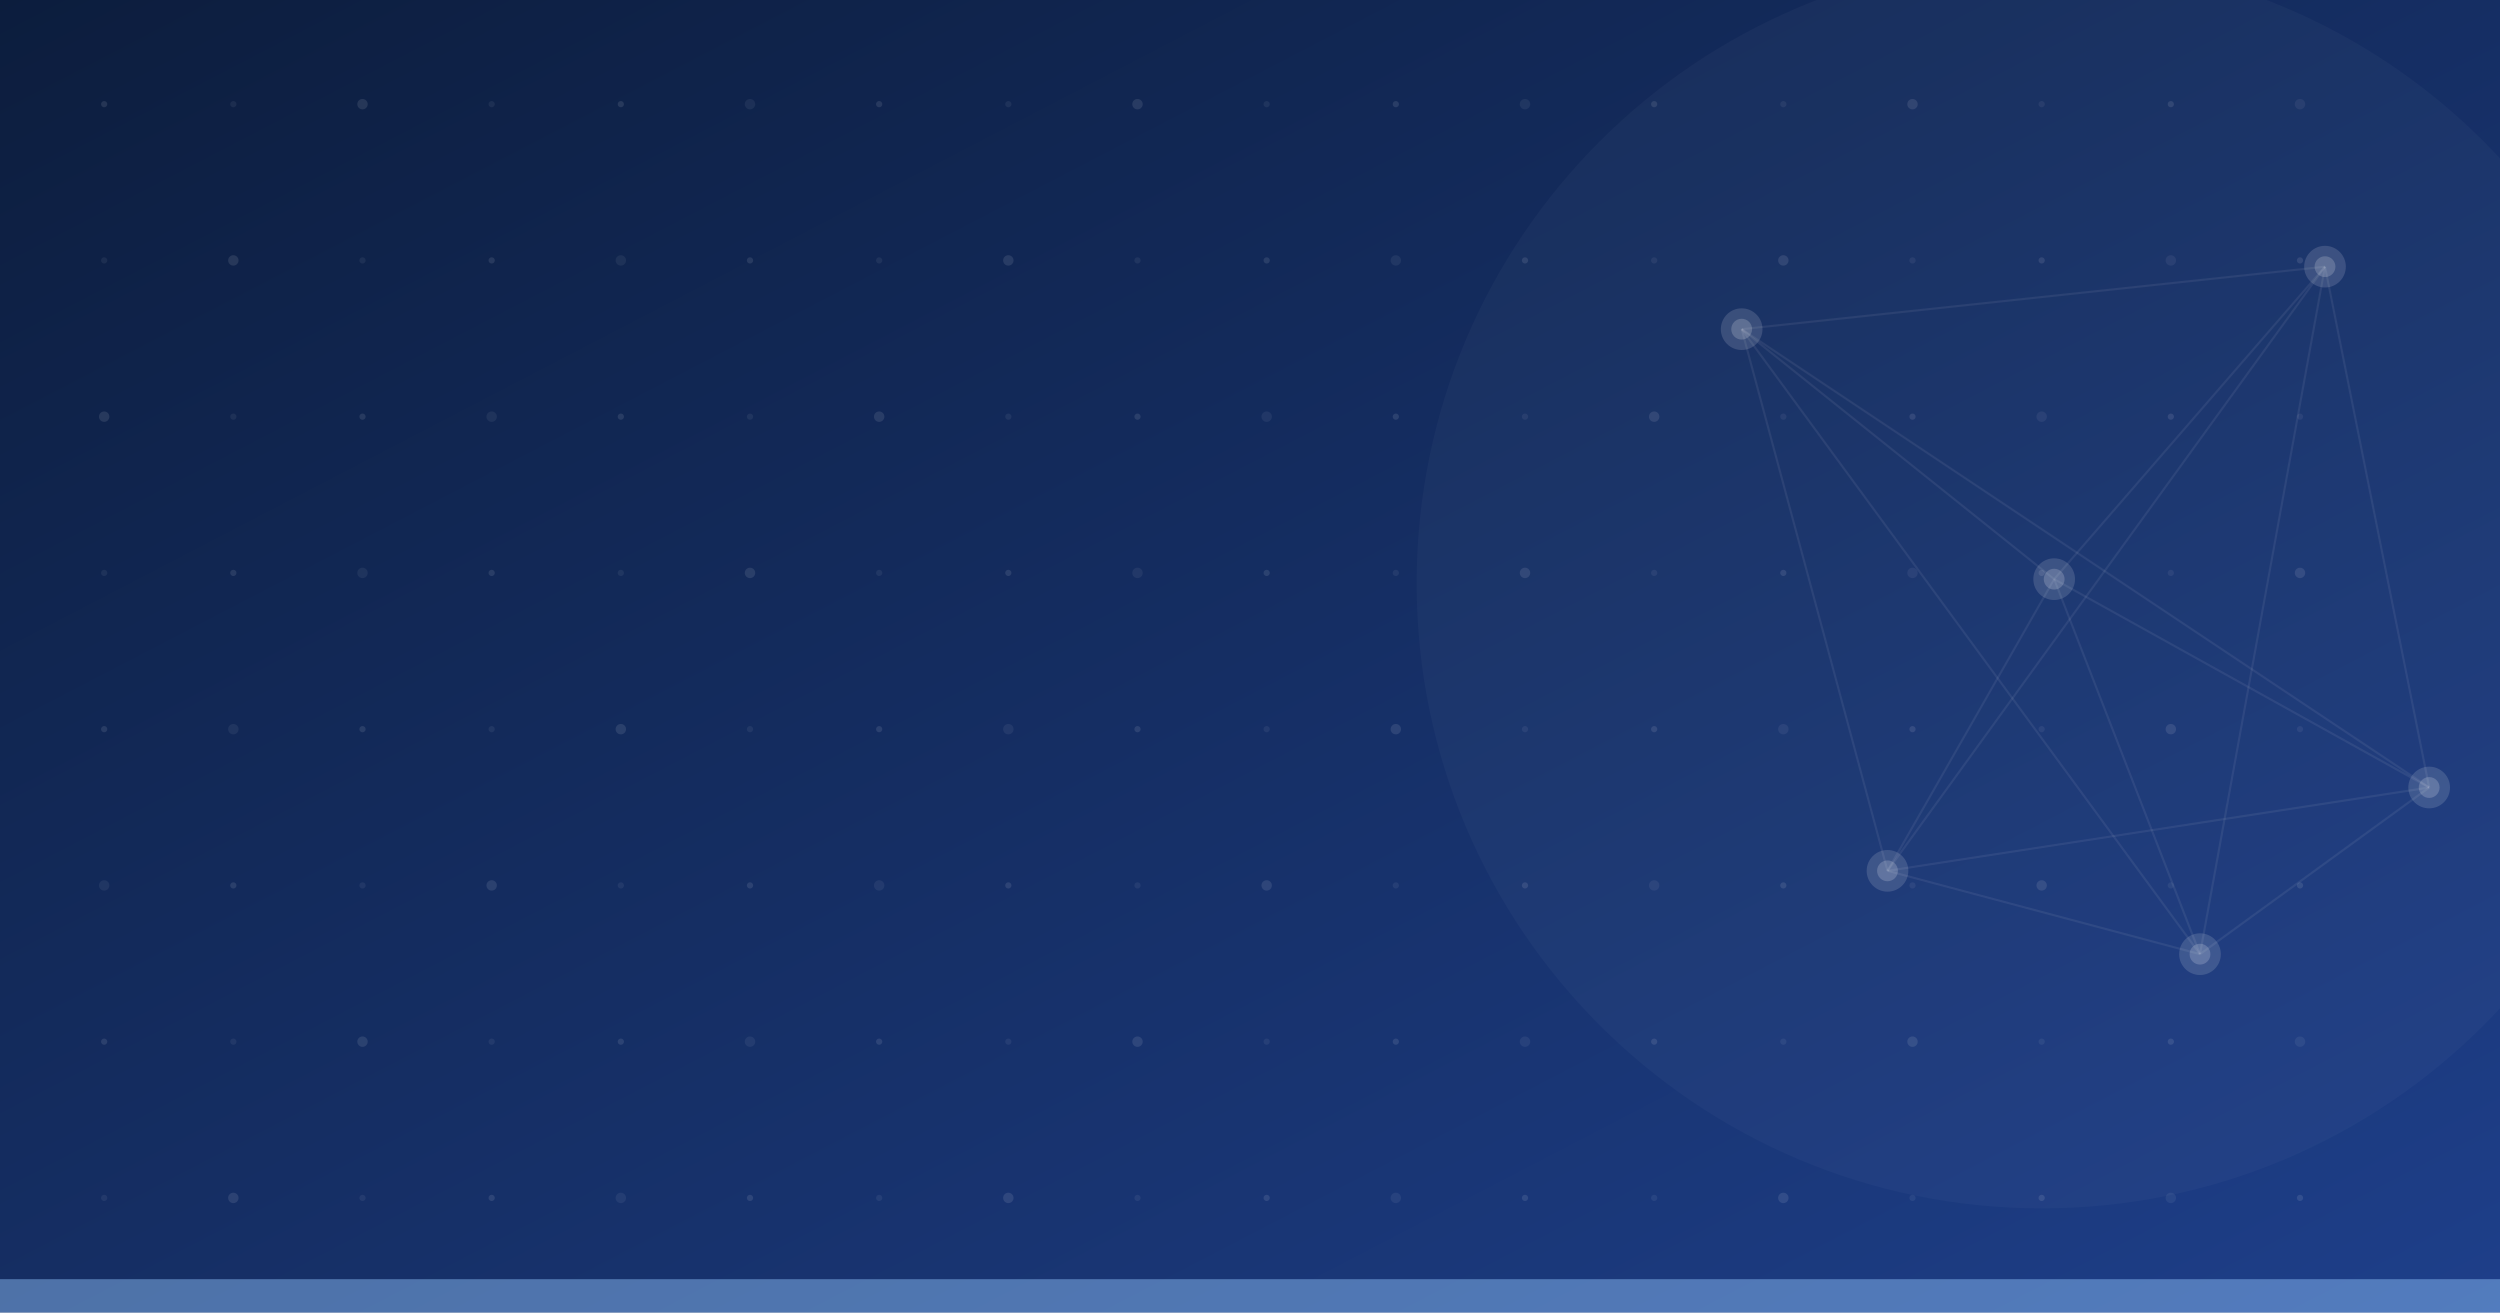
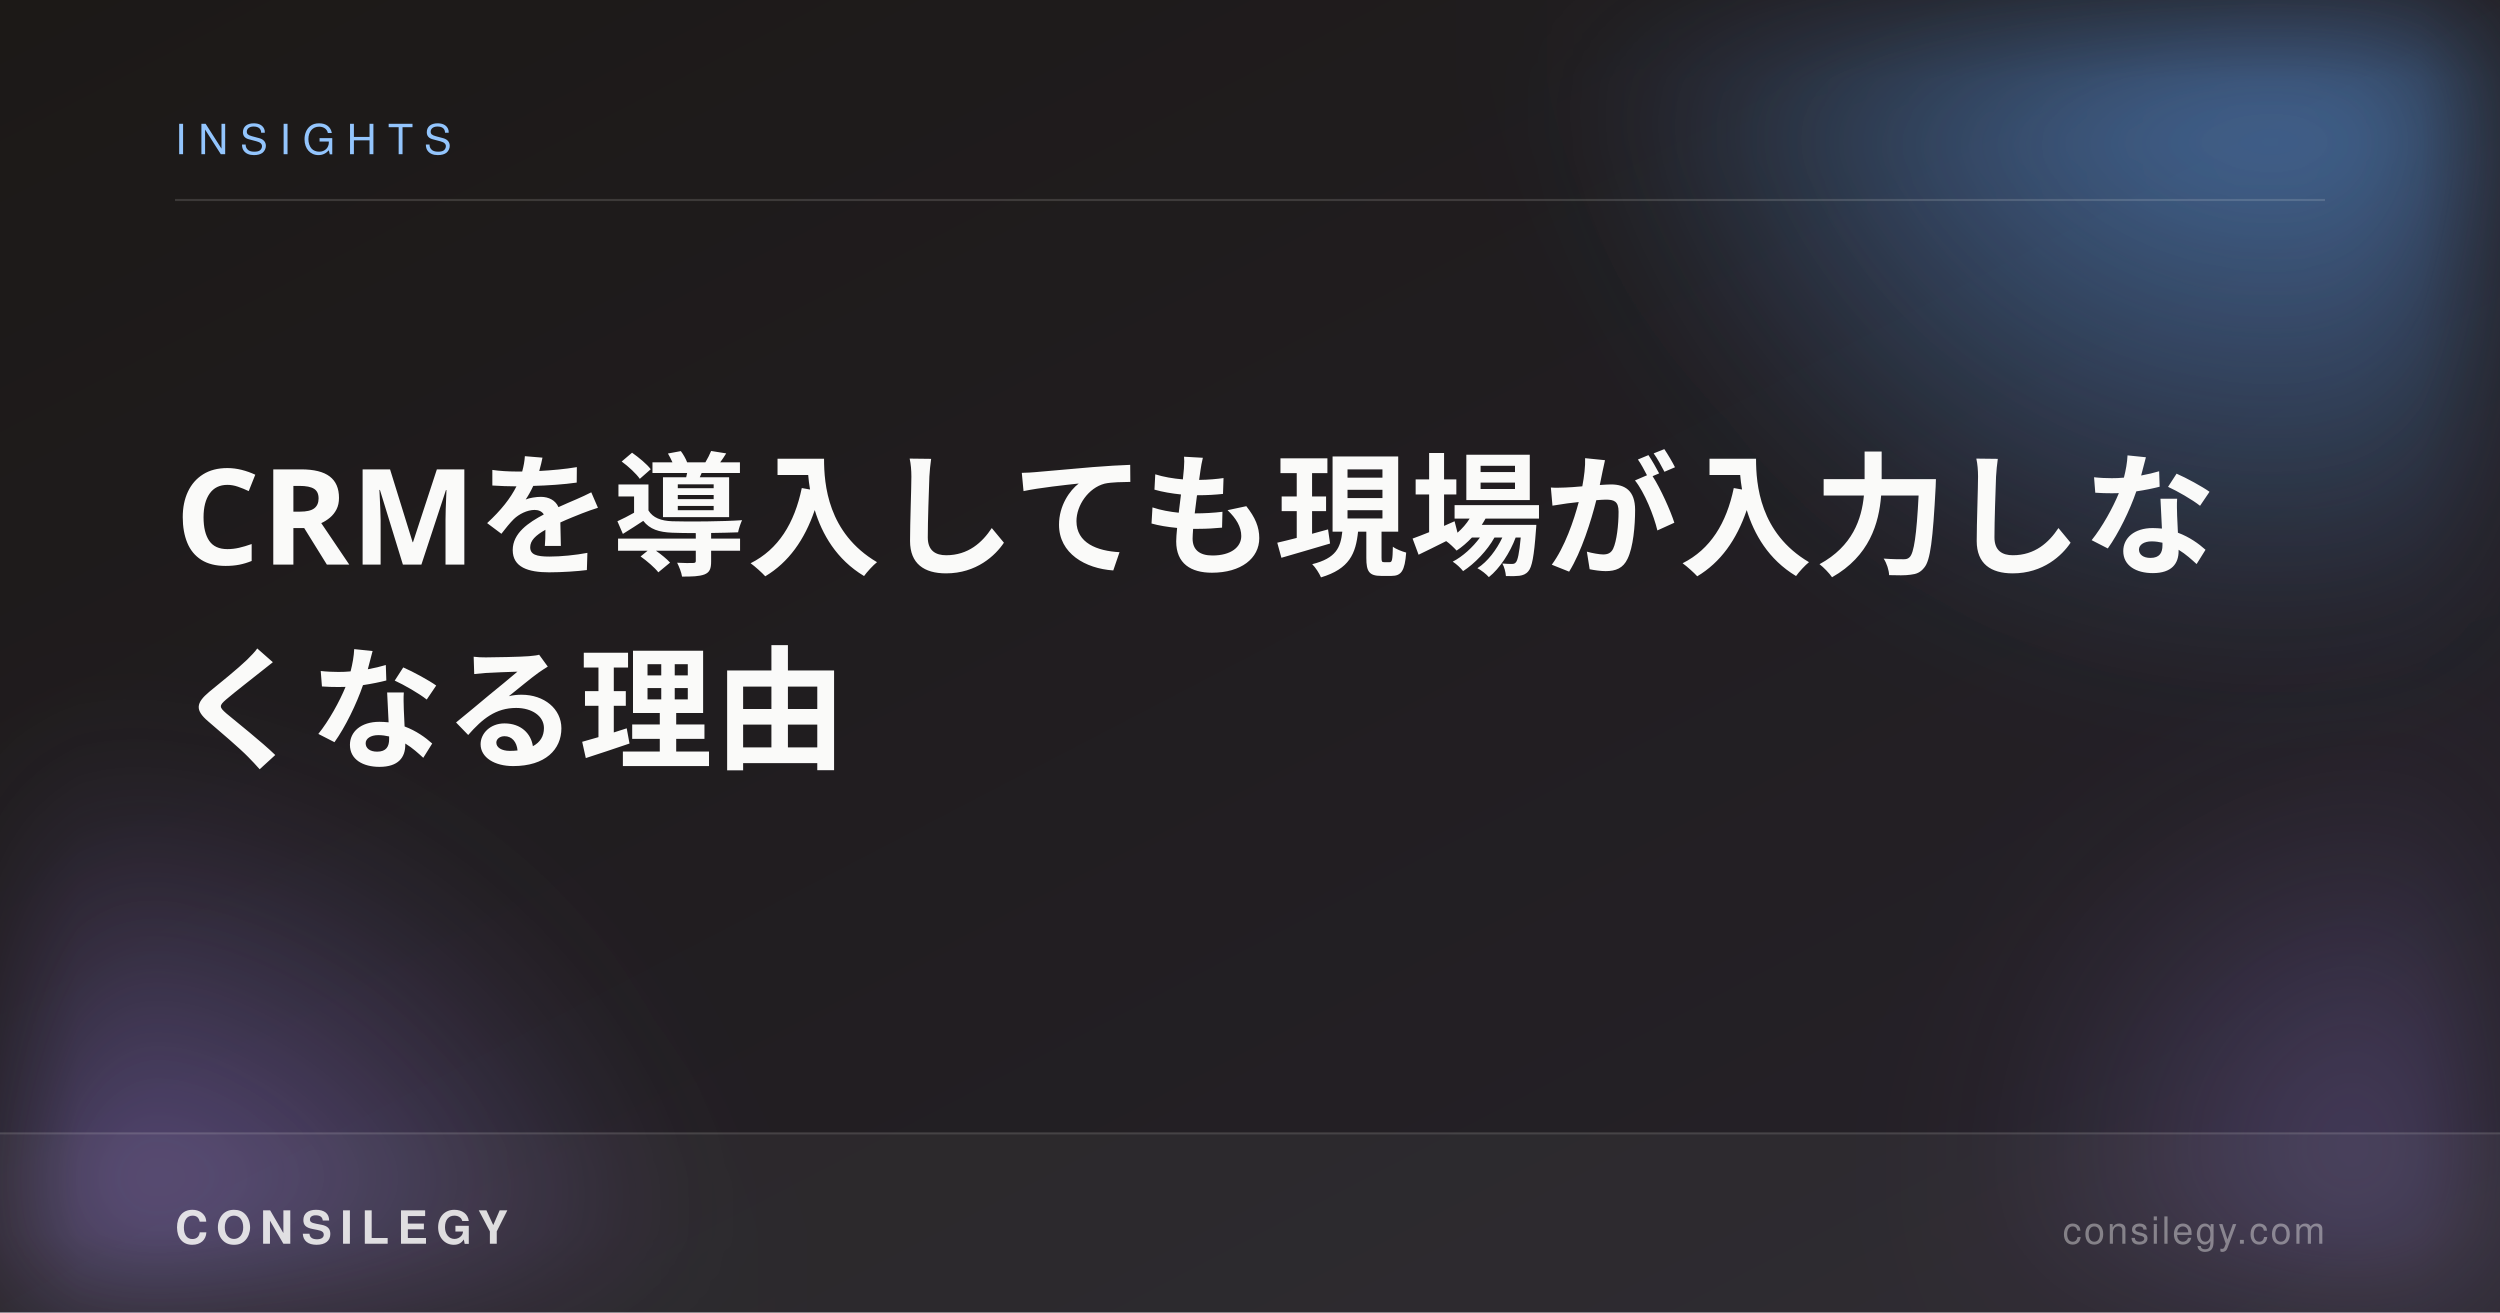
<svg xmlns="http://www.w3.org/2000/svg" viewBox="0 0 1200 630" width="1200" height="630">
  <defs>
    <linearGradient id="bg" x1="0%" y1="0%" x2="100%" y2="100%">
-       <stop offset="0%" stop-color="#0c1d3d" />
-       <stop offset="100%" stop-color="#1e3f8a" />
+       <stop offset="0%" stop-color="#1C1917" />
+       <stop offset="100%" stop-color="#26222A" />
    </linearGradient>
+     <radialGradient id="orbBlue" cx="50%" cy="50%" r="50%">
+       <stop offset="0%" stop-color="#60A5FA" stop-opacity="0.68" />
+       <stop offset="100%" stop-color="#60A5FA" stop-opacity="0" />
+     </radialGradient>
+     <radialGradient id="orbViolet" cx="50%" cy="50%" r="50%">
+       <stop offset="0%" stop-color="#A78BFA" stop-opacity="0.58" />
+       <stop offset="100%" stop-color="#A78BFA" stop-opacity="0" />
+     </radialGradient>
+     <filter id="soften" x="-50%" y="-50%" width="200%" height="200%">
+       <feGaussianBlur stdDeviation="40" />
+     </filter>
  </defs>
  <rect width="1200" height="630" fill="url(#bg)" />
-   <circle cx="50" cy="50" r="1.5" fill="white" opacity="0.1" />
-   <circle cx="112" cy="50" r="1.5" fill="white" opacity="0.06" />
-   <circle cx="174" cy="50" r="2.5" fill="white" opacity="0.1" />
-   <circle cx="236" cy="50" r="1.5" fill="white" opacity="0.06" />
-   <circle cx="298" cy="50" r="1.5" fill="white" opacity="0.1" />
-   <circle cx="360" cy="50" r="2.5" fill="white" opacity="0.06" />
-   <circle cx="422" cy="50" r="1.5" fill="white" opacity="0.1" />
-   <circle cx="484" cy="50" r="1.5" fill="white" opacity="0.06" />
-   <circle cx="546" cy="50" r="2.5" fill="white" opacity="0.1" />
-   <circle cx="608" cy="50" r="1.5" fill="white" opacity="0.06" />
-   <circle cx="670" cy="50" r="1.5" fill="white" opacity="0.1" />
-   <circle cx="732" cy="50" r="2.5" fill="white" opacity="0.06" />
-   <circle cx="794" cy="50" r="1.5" fill="white" opacity="0.1" />
-   <circle cx="856" cy="50" r="1.5" fill="white" opacity="0.06" />
-   <circle cx="918" cy="50" r="2.5" fill="white" opacity="0.1" />
-   <circle cx="980" cy="50" r="1.5" fill="white" opacity="0.06" />
-   <circle cx="1042" cy="50" r="1.5" fill="white" opacity="0.1" />
-   <circle cx="1104" cy="50" r="2.5" fill="white" opacity="0.06" />
-   <circle cx="50" cy="125" r="1.5" fill="white" opacity="0.06" />
-   <circle cx="112" cy="125" r="2.5" fill="white" opacity="0.1" />
-   <circle cx="174" cy="125" r="1.5" fill="white" opacity="0.06" />
-   <circle cx="236" cy="125" r="1.5" fill="white" opacity="0.1" />
-   <circle cx="298" cy="125" r="2.5" fill="white" opacity="0.06" />
-   <circle cx="360" cy="125" r="1.5" fill="white" opacity="0.1" />
-   <circle cx="422" cy="125" r="1.5" fill="white" opacity="0.06" />
-   <circle cx="484" cy="125" r="2.5" fill="white" opacity="0.1" />
-   <circle cx="546" cy="125" r="1.5" fill="white" opacity="0.06" />
-   <circle cx="608" cy="125" r="1.5" fill="white" opacity="0.1" />
-   <circle cx="670" cy="125" r="2.5" fill="white" opacity="0.06" />
-   <circle cx="732" cy="125" r="1.5" fill="white" opacity="0.1" />
-   <circle cx="794" cy="125" r="1.5" fill="white" opacity="0.06" />
-   <circle cx="856" cy="125" r="2.5" fill="white" opacity="0.1" />
-   <circle cx="918" cy="125" r="1.5" fill="white" opacity="0.06" />
-   <circle cx="980" cy="125" r="1.5" fill="white" opacity="0.1" />
-   <circle cx="1042" cy="125" r="2.5" fill="white" opacity="0.06" />
-   <circle cx="1104" cy="125" r="1.5" fill="white" opacity="0.1" />
-   <circle cx="50" cy="200" r="2.5" fill="white" opacity="0.1" />
-   <circle cx="112" cy="200" r="1.5" fill="white" opacity="0.06" />
-   <circle cx="174" cy="200" r="1.5" fill="white" opacity="0.1" />
-   <circle cx="236" cy="200" r="2.5" fill="white" opacity="0.06" />
-   <circle cx="298" cy="200" r="1.5" fill="white" opacity="0.1" />
-   <circle cx="360" cy="200" r="1.5" fill="white" opacity="0.06" />
-   <circle cx="422" cy="200" r="2.5" fill="white" opacity="0.1" />
-   <circle cx="484" cy="200" r="1.5" fill="white" opacity="0.06" />
-   <circle cx="546" cy="200" r="1.5" fill="white" opacity="0.1" />
-   <circle cx="608" cy="200" r="2.5" fill="white" opacity="0.06" />
-   <circle cx="670" cy="200" r="1.5" fill="white" opacity="0.1" />
-   <circle cx="732" cy="200" r="1.5" fill="white" opacity="0.06" />
-   <circle cx="794" cy="200" r="2.5" fill="white" opacity="0.1" />
-   <circle cx="856" cy="200" r="1.5" fill="white" opacity="0.06" />
-   <circle cx="918" cy="200" r="1.5" fill="white" opacity="0.1" />
-   <circle cx="980" cy="200" r="2.5" fill="white" opacity="0.06" />
-   <circle cx="1042" cy="200" r="1.5" fill="white" opacity="0.1" />
-   <circle cx="1104" cy="200" r="1.5" fill="white" opacity="0.06" />
-   <circle cx="50" cy="275" r="1.5" fill="white" opacity="0.06" />
-   <circle cx="112" cy="275" r="1.5" fill="white" opacity="0.1" />
-   <circle cx="174" cy="275" r="2.5" fill="white" opacity="0.06" />
-   <circle cx="236" cy="275" r="1.5" fill="white" opacity="0.1" />
-   <circle cx="298" cy="275" r="1.5" fill="white" opacity="0.06" />
-   <circle cx="360" cy="275" r="2.5" fill="white" opacity="0.1" />
-   <circle cx="422" cy="275" r="1.5" fill="white" opacity="0.06" />
-   <circle cx="484" cy="275" r="1.5" fill="white" opacity="0.1" />
-   <circle cx="546" cy="275" r="2.5" fill="white" opacity="0.06" />
-   <circle cx="608" cy="275" r="1.5" fill="white" opacity="0.1" />
-   <circle cx="670" cy="275" r="1.5" fill="white" opacity="0.06" />
-   <circle cx="732" cy="275" r="2.5" fill="white" opacity="0.1" />
-   <circle cx="794" cy="275" r="1.5" fill="white" opacity="0.06" />
-   <circle cx="856" cy="275" r="1.5" fill="white" opacity="0.1" />
-   <circle cx="918" cy="275" r="2.5" fill="white" opacity="0.06" />
-   <circle cx="980" cy="275" r="1.5" fill="white" opacity="0.1" />
-   <circle cx="1042" cy="275" r="1.5" fill="white" opacity="0.06" />
-   <circle cx="1104" cy="275" r="2.5" fill="white" opacity="0.1" />
-   <circle cx="50" cy="350" r="1.5" fill="white" opacity="0.1" />
-   <circle cx="112" cy="350" r="2.5" fill="white" opacity="0.06" />
-   <circle cx="174" cy="350" r="1.5" fill="white" opacity="0.1" />
-   <circle cx="236" cy="350" r="1.5" fill="white" opacity="0.06" />
-   <circle cx="298" cy="350" r="2.5" fill="white" opacity="0.1" />
-   <circle cx="360" cy="350" r="1.5" fill="white" opacity="0.06" />
-   <circle cx="422" cy="350" r="1.5" fill="white" opacity="0.1" />
-   <circle cx="484" cy="350" r="2.5" fill="white" opacity="0.06" />
-   <circle cx="546" cy="350" r="1.5" fill="white" opacity="0.1" />
-   <circle cx="608" cy="350" r="1.5" fill="white" opacity="0.06" />
-   <circle cx="670" cy="350" r="2.5" fill="white" opacity="0.1" />
-   <circle cx="732" cy="350" r="1.5" fill="white" opacity="0.06" />
-   <circle cx="794" cy="350" r="1.5" fill="white" opacity="0.1" />
-   <circle cx="856" cy="350" r="2.5" fill="white" opacity="0.06" />
-   <circle cx="918" cy="350" r="1.5" fill="white" opacity="0.1" />
-   <circle cx="980" cy="350" r="1.5" fill="white" opacity="0.06" />
-   <circle cx="1042" cy="350" r="2.5" fill="white" opacity="0.1" />
-   <circle cx="1104" cy="350" r="1.5" fill="white" opacity="0.06" />
-   <circle cx="50" cy="425" r="2.5" fill="white" opacity="0.06" />
-   <circle cx="112" cy="425" r="1.5" fill="white" opacity="0.1" />
-   <circle cx="174" cy="425" r="1.5" fill="white" opacity="0.06" />
-   <circle cx="236" cy="425" r="2.5" fill="white" opacity="0.1" />
-   <circle cx="298" cy="425" r="1.5" fill="white" opacity="0.06" />
-   <circle cx="360" cy="425" r="1.5" fill="white" opacity="0.1" />
-   <circle cx="422" cy="425" r="2.5" fill="white" opacity="0.06" />
-   <circle cx="484" cy="425" r="1.5" fill="white" opacity="0.1" />
-   <circle cx="546" cy="425" r="1.5" fill="white" opacity="0.06" />
-   <circle cx="608" cy="425" r="2.5" fill="white" opacity="0.1" />
-   <circle cx="670" cy="425" r="1.5" fill="white" opacity="0.06" />
-   <circle cx="732" cy="425" r="1.5" fill="white" opacity="0.1" />
-   <circle cx="794" cy="425" r="2.5" fill="white" opacity="0.06" />
-   <circle cx="856" cy="425" r="1.5" fill="white" opacity="0.1" />
-   <circle cx="918" cy="425" r="1.5" fill="white" opacity="0.06" />
-   <circle cx="980" cy="425" r="2.5" fill="white" opacity="0.1" />
-   <circle cx="1042" cy="425" r="1.5" fill="white" opacity="0.06" />
-   <circle cx="1104" cy="425" r="1.5" fill="white" opacity="0.1" />
-   <circle cx="50" cy="500" r="1.5" fill="white" opacity="0.1" />
-   <circle cx="112" cy="500" r="1.5" fill="white" opacity="0.06" />
-   <circle cx="174" cy="500" r="2.5" fill="white" opacity="0.1" />
-   <circle cx="236" cy="500" r="1.5" fill="white" opacity="0.06" />
-   <circle cx="298" cy="500" r="1.5" fill="white" opacity="0.1" />
-   <circle cx="360" cy="500" r="2.5" fill="white" opacity="0.06" />
-   <circle cx="422" cy="500" r="1.5" fill="white" opacity="0.1" />
-   <circle cx="484" cy="500" r="1.5" fill="white" opacity="0.06" />
-   <circle cx="546" cy="500" r="2.5" fill="white" opacity="0.1" />
-   <circle cx="608" cy="500" r="1.5" fill="white" opacity="0.06" />
-   <circle cx="670" cy="500" r="1.5" fill="white" opacity="0.1" />
-   <circle cx="732" cy="500" r="2.5" fill="white" opacity="0.06" />
-   <circle cx="794" cy="500" r="1.5" fill="white" opacity="0.1" />
-   <circle cx="856" cy="500" r="1.5" fill="white" opacity="0.06" />
-   <circle cx="918" cy="500" r="2.5" fill="white" opacity="0.1" />
-   <circle cx="980" cy="500" r="1.5" fill="white" opacity="0.06" />
-   <circle cx="1042" cy="500" r="1.5" fill="white" opacity="0.1" />
-   <circle cx="1104" cy="500" r="2.5" fill="white" opacity="0.06" />
-   <circle cx="50" cy="575" r="1.5" fill="white" opacity="0.06" />
-   <circle cx="112" cy="575" r="2.5" fill="white" opacity="0.1" />
-   <circle cx="174" cy="575" r="1.5" fill="white" opacity="0.06" />
-   <circle cx="236" cy="575" r="1.5" fill="white" opacity="0.1" />
-   <circle cx="298" cy="575" r="2.5" fill="white" opacity="0.06" />
-   <circle cx="360" cy="575" r="1.5" fill="white" opacity="0.1" />
-   <circle cx="422" cy="575" r="1.5" fill="white" opacity="0.06" />
-   <circle cx="484" cy="575" r="2.5" fill="white" opacity="0.1" />
-   <circle cx="546" cy="575" r="1.5" fill="white" opacity="0.06" />
-   <circle cx="608" cy="575" r="1.5" fill="white" opacity="0.1" />
-   <circle cx="670" cy="575" r="2.5" fill="white" opacity="0.06" />
-   <circle cx="732" cy="575" r="1.5" fill="white" opacity="0.1" />
-   <circle cx="794" cy="575" r="1.5" fill="white" opacity="0.06" />
-   <circle cx="856" cy="575" r="2.5" fill="white" opacity="0.1" />
-   <circle cx="918" cy="575" r="1.5" fill="white" opacity="0.06" />
-   <circle cx="980" cy="575" r="1.5" fill="white" opacity="0.1" />
-   <circle cx="1042" cy="575" r="2.5" fill="white" opacity="0.06" />
-   <circle cx="1104" cy="575" r="1.5" fill="white" opacity="0.1" />
-   <line x1="836" y1="158" x2="986" y2="278" stroke="white" stroke-width="1" opacity="0.07" />
-   <line x1="836" y1="158" x2="1116" y2="128" stroke="white" stroke-width="1" opacity="0.07" />
-   <line x1="836" y1="158" x2="1166" y2="378" stroke="white" stroke-width="1" opacity="0.07" />
-   <line x1="836" y1="158" x2="906" y2="418" stroke="white" stroke-width="1" opacity="0.07" />
-   <line x1="836" y1="158" x2="1056" y2="458" stroke="white" stroke-width="1" opacity="0.07" />
-   <line x1="986" y1="278" x2="1116" y2="128" stroke="white" stroke-width="1" opacity="0.07" />
-   <line x1="986" y1="278" x2="1166" y2="378" stroke="white" stroke-width="1" opacity="0.07" />
-   <line x1="986" y1="278" x2="906" y2="418" stroke="white" stroke-width="1" opacity="0.07" />
-   <line x1="986" y1="278" x2="1056" y2="458" stroke="white" stroke-width="1" opacity="0.07" />
-   <line x1="1116" y1="128" x2="1166" y2="378" stroke="white" stroke-width="1" opacity="0.07" />
-   <line x1="1116" y1="128" x2="906" y2="418" stroke="white" stroke-width="1" opacity="0.07" />
-   <line x1="1116" y1="128" x2="1056" y2="458" stroke="white" stroke-width="1" opacity="0.07" />
-   <line x1="1166" y1="378" x2="906" y2="418" stroke="white" stroke-width="1" opacity="0.07" />
-   <line x1="1166" y1="378" x2="1056" y2="458" stroke="white" stroke-width="1" opacity="0.07" />
-   <line x1="906" y1="418" x2="1056" y2="458" stroke="white" stroke-width="1" opacity="0.07" />
-   <circle cx="836" cy="158" r="10" fill="white" opacity="0.14" />
-   <circle cx="836" cy="158" r="5" fill="white" opacity="0.18" />
-   <circle cx="986" cy="278" r="10" fill="white" opacity="0.14" />
-   <circle cx="986" cy="278" r="5" fill="white" opacity="0.18" />
-   <circle cx="1116" cy="128" r="10" fill="white" opacity="0.14" />
-   <circle cx="1116" cy="128" r="5" fill="white" opacity="0.18" />
-   <circle cx="1166" cy="378" r="10" fill="white" opacity="0.14" />
-   <circle cx="1166" cy="378" r="5" fill="white" opacity="0.18" />
-   <circle cx="906" cy="418" r="10" fill="white" opacity="0.14" />
-   <circle cx="906" cy="418" r="5" fill="white" opacity="0.18" />
-   <circle cx="1056" cy="458" r="10" fill="white" opacity="0.14" />
-   <circle cx="1056" cy="458" r="5" fill="white" opacity="0.18" />
-   <circle cx="980" cy="280" r="300" fill="white" opacity="0.03" />
-   <rect x="0" y="614" width="1200" height="16" fill="#93c5fd" opacity="0.45" />
+   <circle cx="1090" cy="-20" r="340" fill="url(#orbBlue)" filter="url(#soften)" />
+   <circle cx="40" cy="660" r="300" fill="url(#orbViolet)" filter="url(#soften)" />
+   <circle cx="1150" cy="560" r="200" fill="url(#orbViolet)" filter="url(#soften)" opacity="0.5" />
+   <line x1="84" y1="96" x2="1116" y2="96" stroke="#FAFAF9" stroke-opacity="0.14" stroke-width="1" />
+   <text x="84" y="74" font-family="'Helvetica Neue',Helvetica,Arial,sans-serif" font-size="20" font-weight="500" fill="#93C5FD" letter-spacing="0.28em">INSIGHTS</text>
+   <text x="84" y="271" font-family="'Hiragino Sans','Hiragino Kaku Gothic ProN',system-ui,sans-serif" font-size="64" font-weight="600" fill="#FAFAF9" letter-spacing="0.01em">CRMを導入しても現場が入力しな</text>
+   <text x="84" y="364" font-family="'Hiragino Sans','Hiragino Kaku Gothic ProN',system-ui,sans-serif" font-size="64" font-weight="600" fill="#FAFAF9" letter-spacing="0.01em">くなる理由</text>
+   <rect x="0" y="544" width="1200" height="86" fill="#FAFAF9" fill-opacity="0.045" />
+   <line x1="0" y1="544" x2="1200" y2="544" stroke="#FAFAF9" stroke-opacity="0.14" stroke-width="1" />
+   <text x="84" y="597" font-family="'Helvetica Neue',Helvetica,Arial,sans-serif" font-size="22" font-weight="600" fill="#FAFAF9" fill-opacity="0.85" letter-spacing="0.18em">CONSILEGY</text>
+   <text x="1116" y="597" text-anchor="end" font-family="'Helvetica Neue',Helvetica,Arial,sans-serif" font-size="18" font-weight="400" fill="#FAFAF9" fill-opacity="0.4" letter-spacing="0.06em">consilegy.com</text>
</svg>
